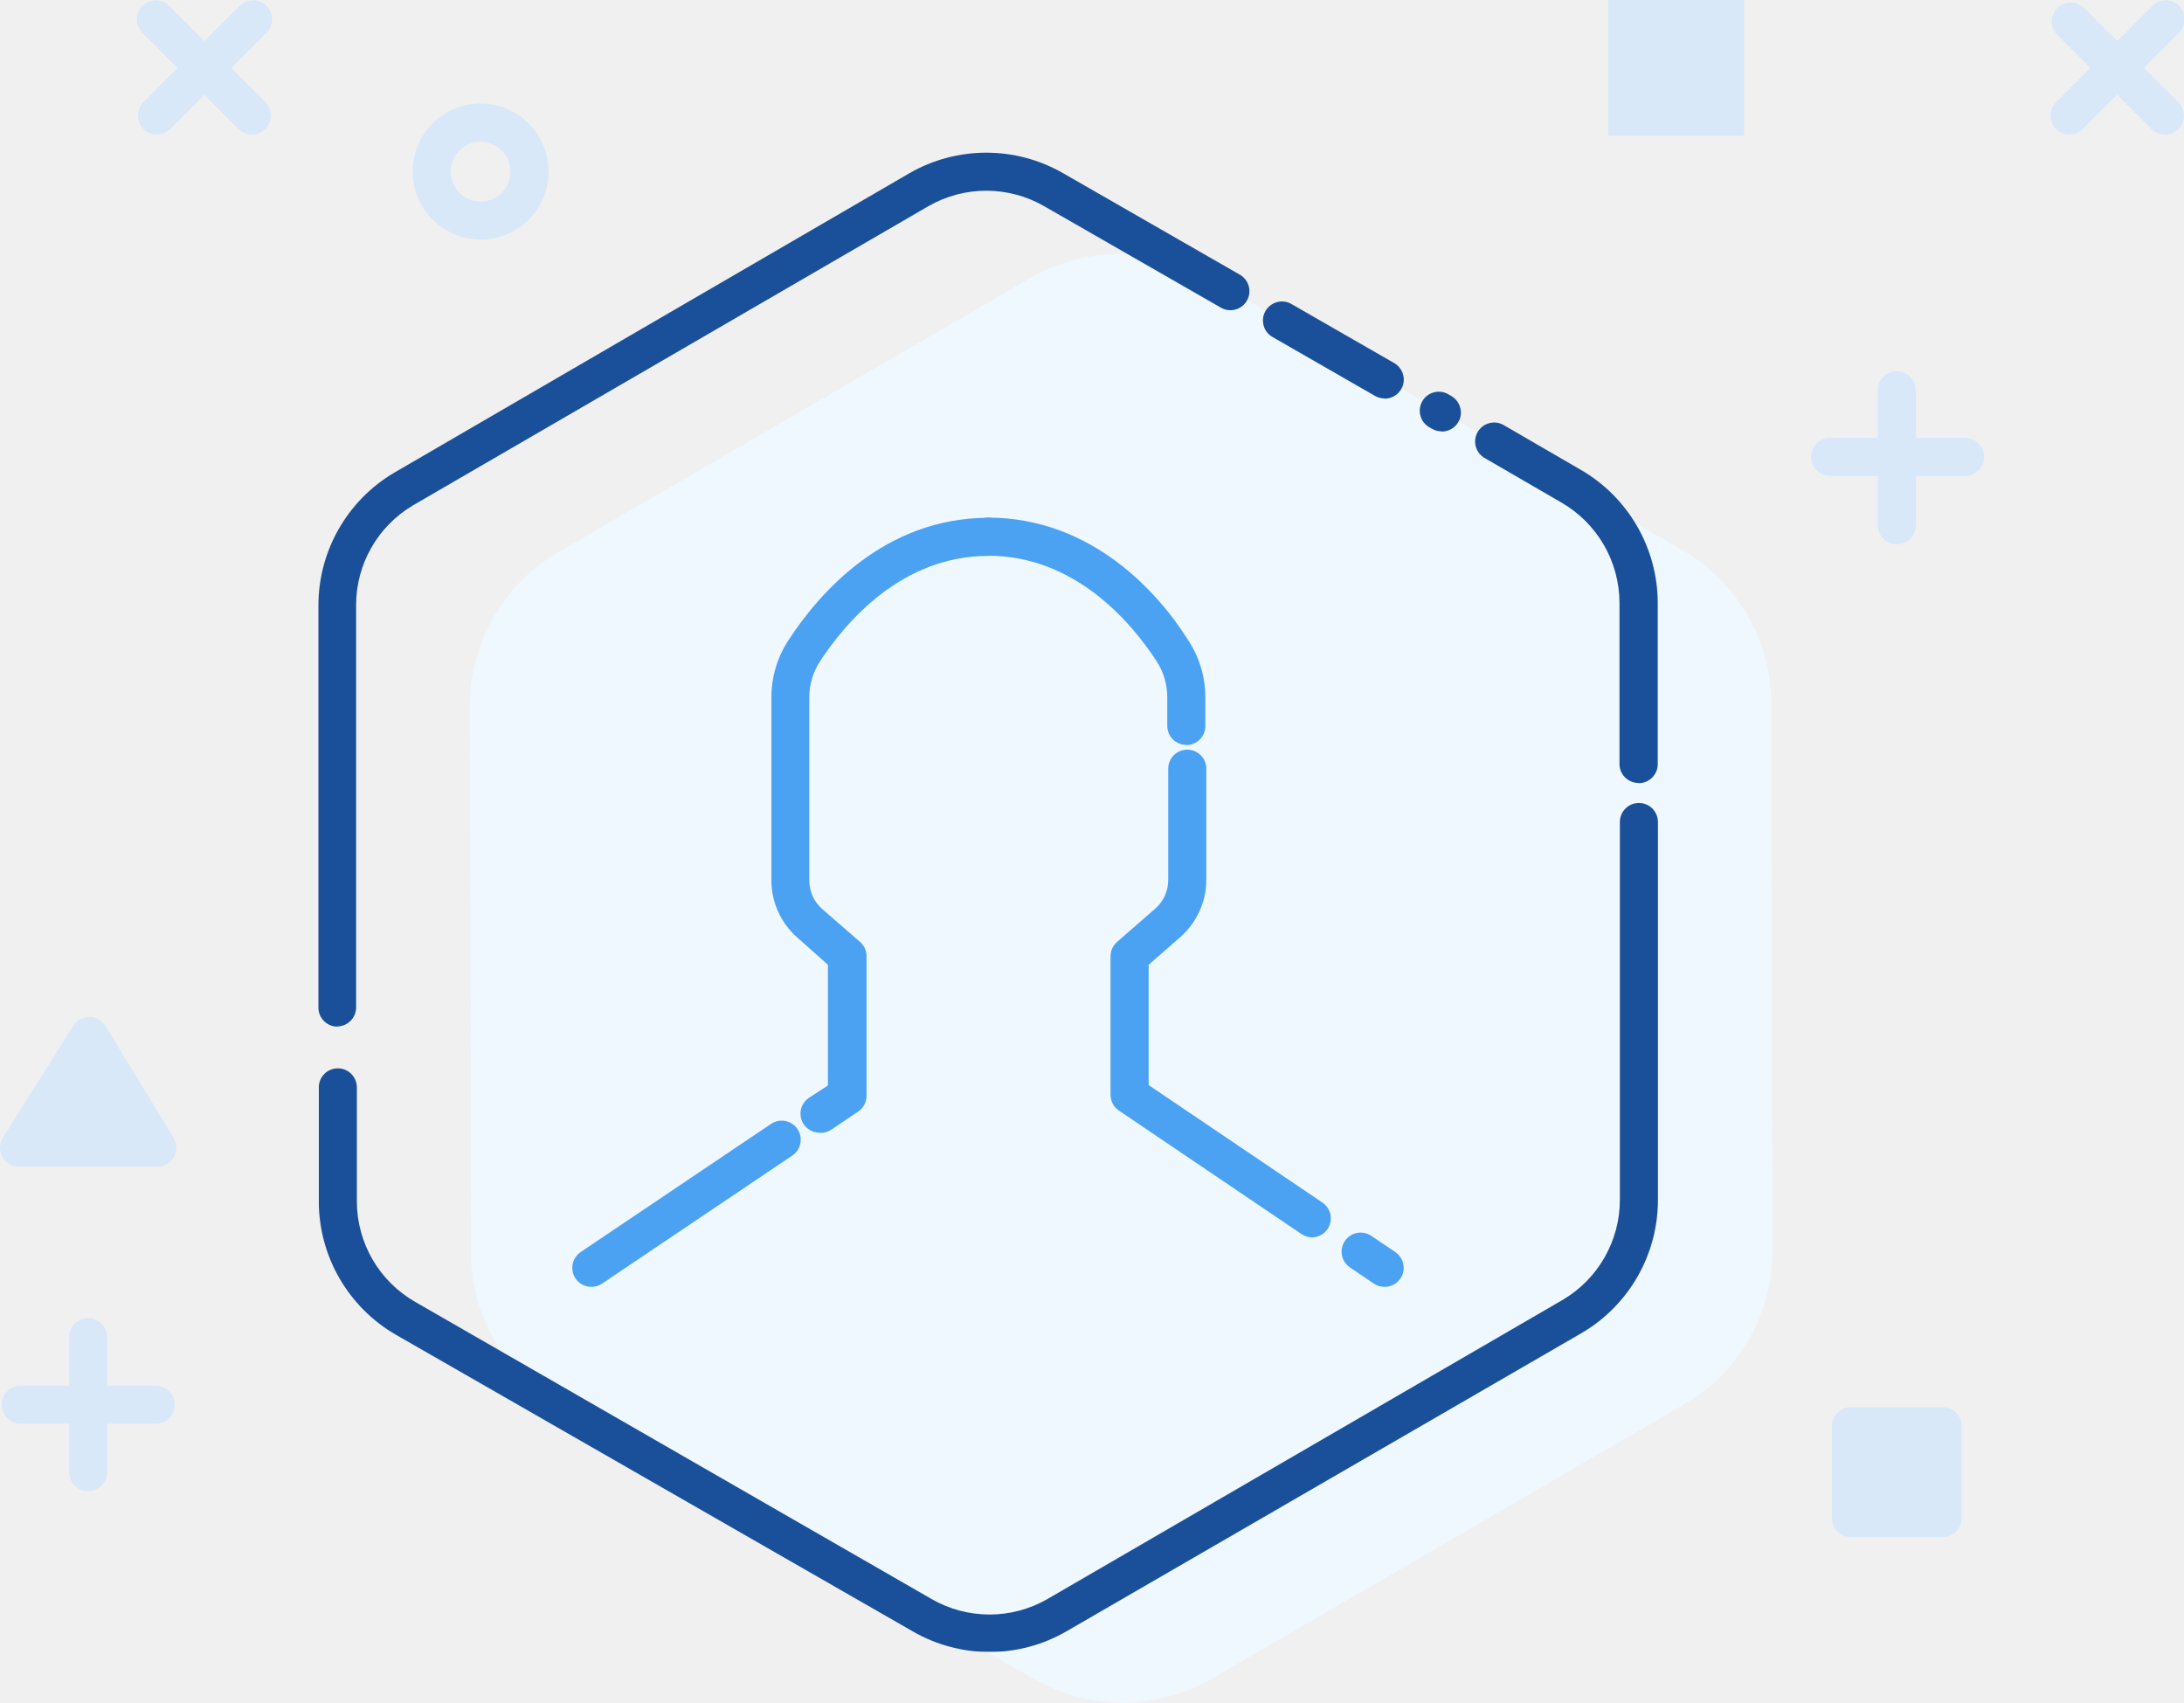
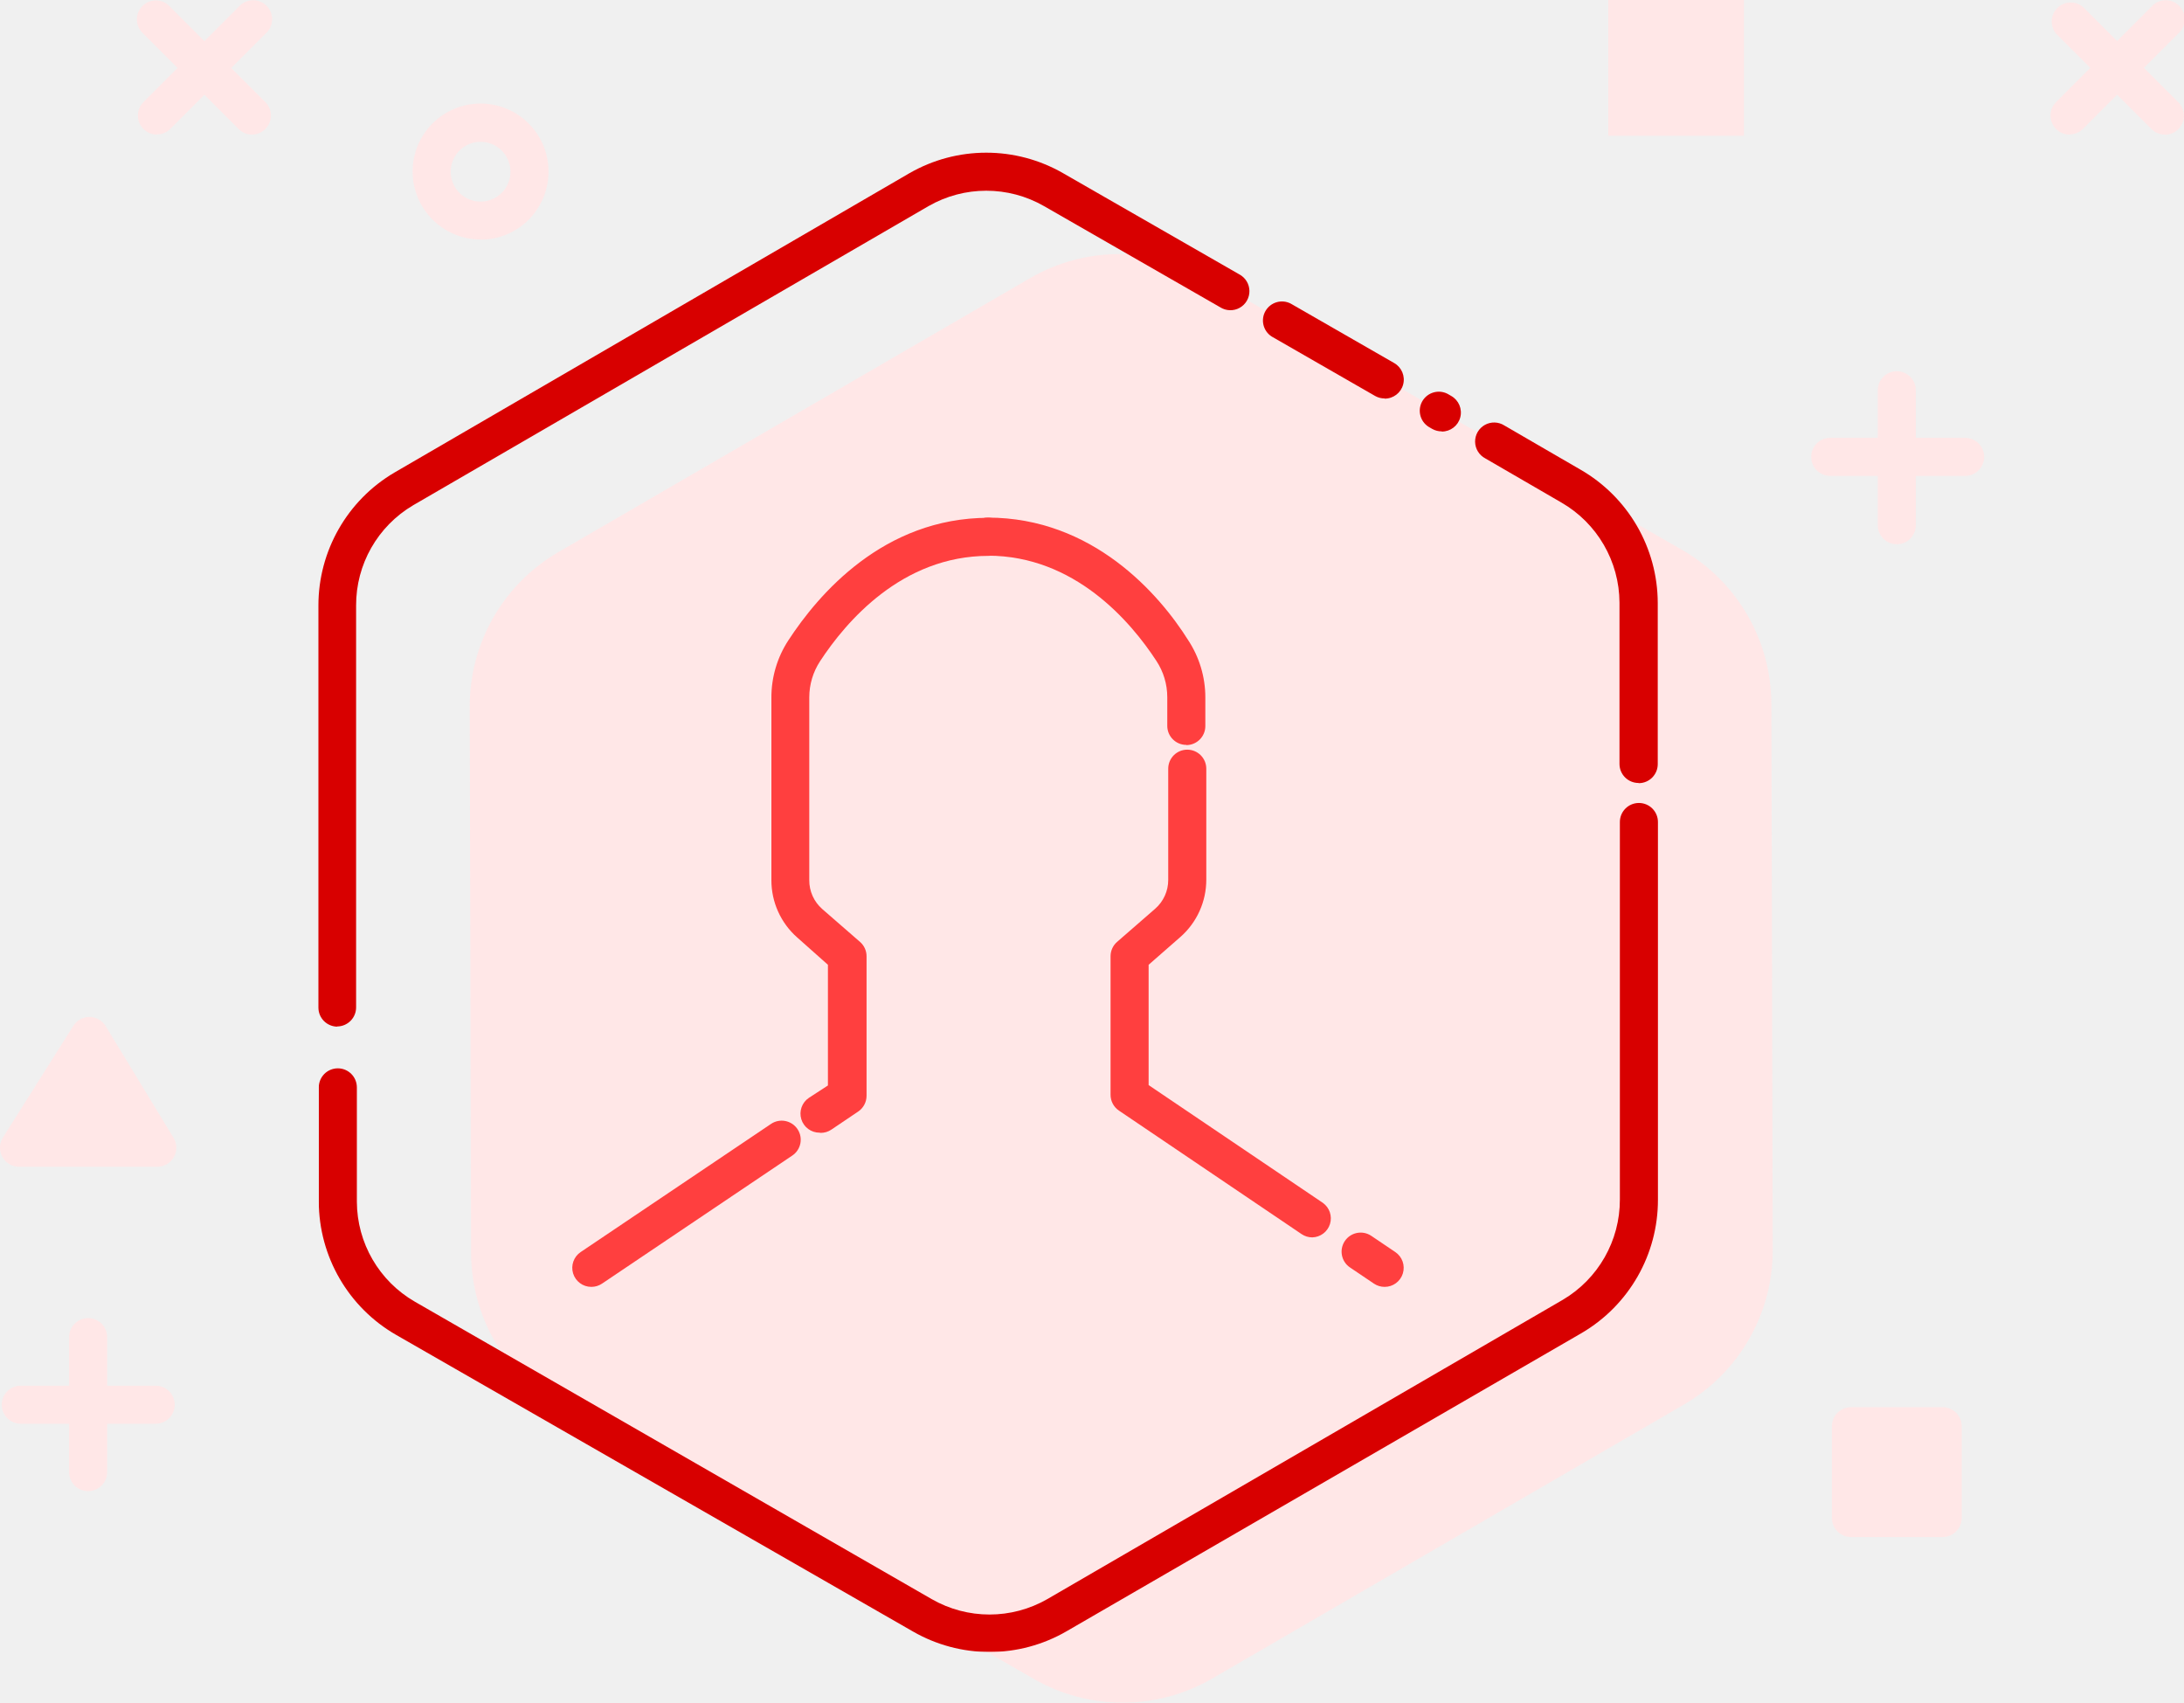
<svg xmlns="http://www.w3.org/2000/svg" viewBox="0 0 114.75 89.43">
  <defs>
-     <style>.a{fill:#fff;}.b{fill:#eff7ff;}.c{fill:#1a5099;}.d{mask:url(#a);}.e{fill:#d8e8f8;}.f{mask:url(#b);}.g{fill:#4ba2f2;}</style>
+     <style>.a{fill:#fff;}.b{fill:#ffe7e7;}.c{fill:#d80000;}.d{mask:url(#a);}.e{fill:#ffe7e7;}.f{mask:url(#b);}.g{fill:#ff3f3f;}</style>
    <mask id="a" x="16.74" y="42.13" width="70.4" height="44.65" maskUnits="userSpaceOnUse">
      <g transform="translate(-18.75 -15)">
        <polygon class="a" points="105.89 101.78 35.49 101.78 35.49 57.13 105.89 57.13 105.89 101.78" />
      </g>
    </mask>
    <mask id="b" x="84.5" y="0" width="7.13" height="7.13" maskUnits="userSpaceOnUse">
      <g transform="translate(-18.75 -15)">
        <polygon class="a" points="103.25 15 110.38 15 110.38 22.13 103.25 22.13 103.25 15" />
      </g>
    </mask>
  </defs>
  <path class="b" d="M73.06,103.19,48.2,88.91a9.36,9.36,0,0,1-4.7-8.1l-.07-28.68A9.36,9.36,0,0,1,48.09,44l24.8-14.4a9.36,9.36,0,0,1,9.36,0l24.87,14.28a9.36,9.36,0,0,1,4.7,8.1l.07,28.68a9.36,9.36,0,0,1-4.66,8.12l-24.8,14.4A9.36,9.36,0,0,1,73.06,103.19Z" transform="translate(-18.75 -15)" />
  <path class="c" d="M91.5,35.93a1,1,0,0,1-.5-.13l-5.43-3.12a1,1,0,0,1,1-1.73L92,34.07a1,1,0,0,1-.5,1.87" transform="translate(-18.75 -15)" />
  <path class="c" d="M36.48,68.93a1,1,0,0,1-1-1l0-21.11a8.1,8.1,0,0,1,4-7L66.53,24.1a8.1,8.1,0,0,1,8.08,0l9.25,5.31a1,1,0,1,1-1,1.73l-9.25-5.31a6.1,6.1,0,0,0-6.08,0L40.46,41.54a6.09,6.09,0,0,0-3,5.27l0,21.11a1,1,0,0,1-1,1Z" transform="translate(-18.75 -15)" />
  <g class="d">
    <path class="c" d="M70.73,101.78a8.08,8.08,0,0,1-4-1.07L39.56,85.12a8.1,8.1,0,0,1-4.06-7v-6a1,1,0,0,1,1-1h0a1,1,0,0,1,1,1v6a6.09,6.09,0,0,0,3.05,5.26L67.7,99a6.1,6.1,0,0,0,6.08,0l27.08-15.72a6.1,6.1,0,0,0,3-5.27l0-19.83a1,1,0,0,1,1-1h0a1,1,0,0,1,1,1l0,19.84a8.1,8.1,0,0,1-4,7L74.79,100.69a8.08,8.08,0,0,1-4.06,1.09" transform="translate(-18.75 -15)" />
  </g>
  <path class="c" d="M104.84,56.13a1,1,0,0,1-1-1l0-8.47a6.1,6.1,0,0,0-3.05-5.26l-4-2.32a1,1,0,1,1,1-1.73l4,2.32a8.1,8.1,0,0,1,4.06,7l0,8.47a1,1,0,0,1-1,1Z" transform="translate(-18.75 -15)" />
  <path class="c" d="M94.5,37.66a1,1,0,0,1-.5-.13l-.19-.11a1,1,0,0,1,1-1.73l.19.11a1,1,0,0,1-.5,1.87" transform="translate(-18.75 -15)" />
  <polygon class="e" points="84.5 0 91.63 0 91.63 7.13 84.5 7.13 84.5 0" />
  <g class="f">
    <path class="e" d="M106.81,17a1.57,1.57,0,1,0,1.56,1.57A1.57,1.57,0,0,0,106.81,17m0,5.13a3.57,3.57,0,1,1,3.56-3.57,3.57,3.57,0,0,1-3.56,3.57" transform="translate(-18.75 -15)" />
  </g>
  <path class="e" d="M21.56,74.29h3.68l-1.81-3Zm5.46,2H19.75a1,1,0,0,1-.85-1.53l3.7-5.87a1,1,0,0,1,.85-.47h0a1,1,0,0,1,.85.48l3.57,5.87A1,1,0,0,1,27,76.29Z" transform="translate(-18.75 -15)" />
  <polygon class="e" points="8.27 60.29 1 60.29 4.63 54.42 8.27 60.29" />
  <path class="e" d="M117,93.74h2.82V90.92H117Zm3.82,2H116a1,1,0,0,1-1-1V89.92a1,1,0,0,1,1-1h4.82a1,1,0,0,1,1,1v4.82a1,1,0,0,1-1,1Z" transform="translate(-18.75 -15)" />
  <polygon class="e" points="97.25 79.74 102.07 79.74 102.07 74.92 97.25 74.92 97.25 79.74" />
  <path class="e" d="M44,22.45A1.57,1.57,0,1,0,45.57,24,1.57,1.57,0,0,0,44,22.45m0,5.13A3.57,3.57,0,1,1,47.57,24,3.57,3.57,0,0,1,44,27.59" transform="translate(-18.75 -15)" />
  <path class="e" d="M132.5,22.07a1,1,0,0,1-.71-.29l-5-5a1,1,0,0,1,1.41-1.41l5,5a1,1,0,0,1-.71,1.71" transform="translate(-18.75 -15)" />
  <path class="e" d="M127.49,22.07a1,1,0,0,1-.71-1.71l5-5a1,1,0,1,1,1.41,1.41l-5,5a1,1,0,0,1-.71.29" transform="translate(-18.75 -15)" />
  <path class="e" d="M32,22.07a1,1,0,0,1-.71-.29l-5-5a1,1,0,1,1,1.41-1.41l5,5A1,1,0,0,1,32,22.07" transform="translate(-18.75 -15)" />
  <path class="e" d="M27,22.07a1,1,0,0,1-.71-1.71l5-5a1,1,0,1,1,1.41,1.41l-5,5a1,1,0,0,1-.71.29" transform="translate(-18.75 -15)" />
  <path class="e" d="M118.41,43.59a1,1,0,0,1-1-1V35.5a1,1,0,0,1,2,0v7.09a1,1,0,0,1-1,1" transform="translate(-18.75 -15)" />
  <path class="e" d="M122,40h-7.09a1,1,0,0,1,0-2H122a1,1,0,0,1,0,2" transform="translate(-18.75 -15)" />
  <path class="e" d="M23.38,93.33a1,1,0,0,1-1-1V85.24a1,1,0,0,1,2,0v7.09a1,1,0,0,1-1,1" transform="translate(-18.75 -15)" />
  <path class="e" d="M26.93,89.79H19.84a1,1,0,0,1,0-2h7.09a1,1,0,0,1,0,2" transform="translate(-18.75 -15)" />
  <path class="g" d="M61.81,74.5a1,1,0,0,1-.56-1.83l1-.65V65.68l-1.62-1.44a4,4,0,0,1-1.35-3v-9.6a5.46,5.46,0,0,1,.89-3c1.57-2.41,5-6.44,10.52-6.44a1,1,0,0,1,0,2c-4.56,0-7.5,3.47-8.85,5.53a3.47,3.47,0,0,0-.57,1.9v9.6a2,2,0,0,0,.68,1.52l2,1.74a1,1,0,0,1,.33.75v7.32a1,1,0,0,1-.44.83l-1.41.95a1,1,0,0,1-.56.17" transform="translate(-18.75 -15)" />
  <path class="g" d="M49.82,82.6a1,1,0,0,1-.56-1.83l10-6.73a1,1,0,0,1,1.12,1.66l-10,6.73a1,1,0,0,1-.56.17" transform="translate(-18.75 -15)" />
  <path class="g" d="M81.08,54.13a1,1,0,0,1-1-1V51.62a3.46,3.46,0,0,0-.57-1.9c-1.35-2.07-4.3-5.53-8.86-5.53a1,1,0,0,1,0-2c5.5,0,9,4,10.53,6.44a5.47,5.47,0,0,1,.9,3v1.51a1,1,0,0,1-1,1" transform="translate(-18.75 -15)" />
  <path class="g" d="M87.7,80a1,1,0,0,1-.56-.17l-9.6-6.49a1,1,0,0,1-.44-.83V65.23a1,1,0,0,1,.34-.75l2-1.74a2,2,0,0,0,.69-1.52V55.38a1,1,0,0,1,2,0v5.83a4,4,0,0,1-1.35,3L79.1,65.68V72l9.16,6.19A1,1,0,0,1,87.7,80" transform="translate(-18.75 -15)" />
  <path class="g" d="M91.5,82.6a1,1,0,0,1-.56-.17l-1.26-.85a1,1,0,1,1,1.12-1.66l1.26.85a1,1,0,0,1-.56,1.83" transform="translate(-18.75 -15)" />
</svg>
